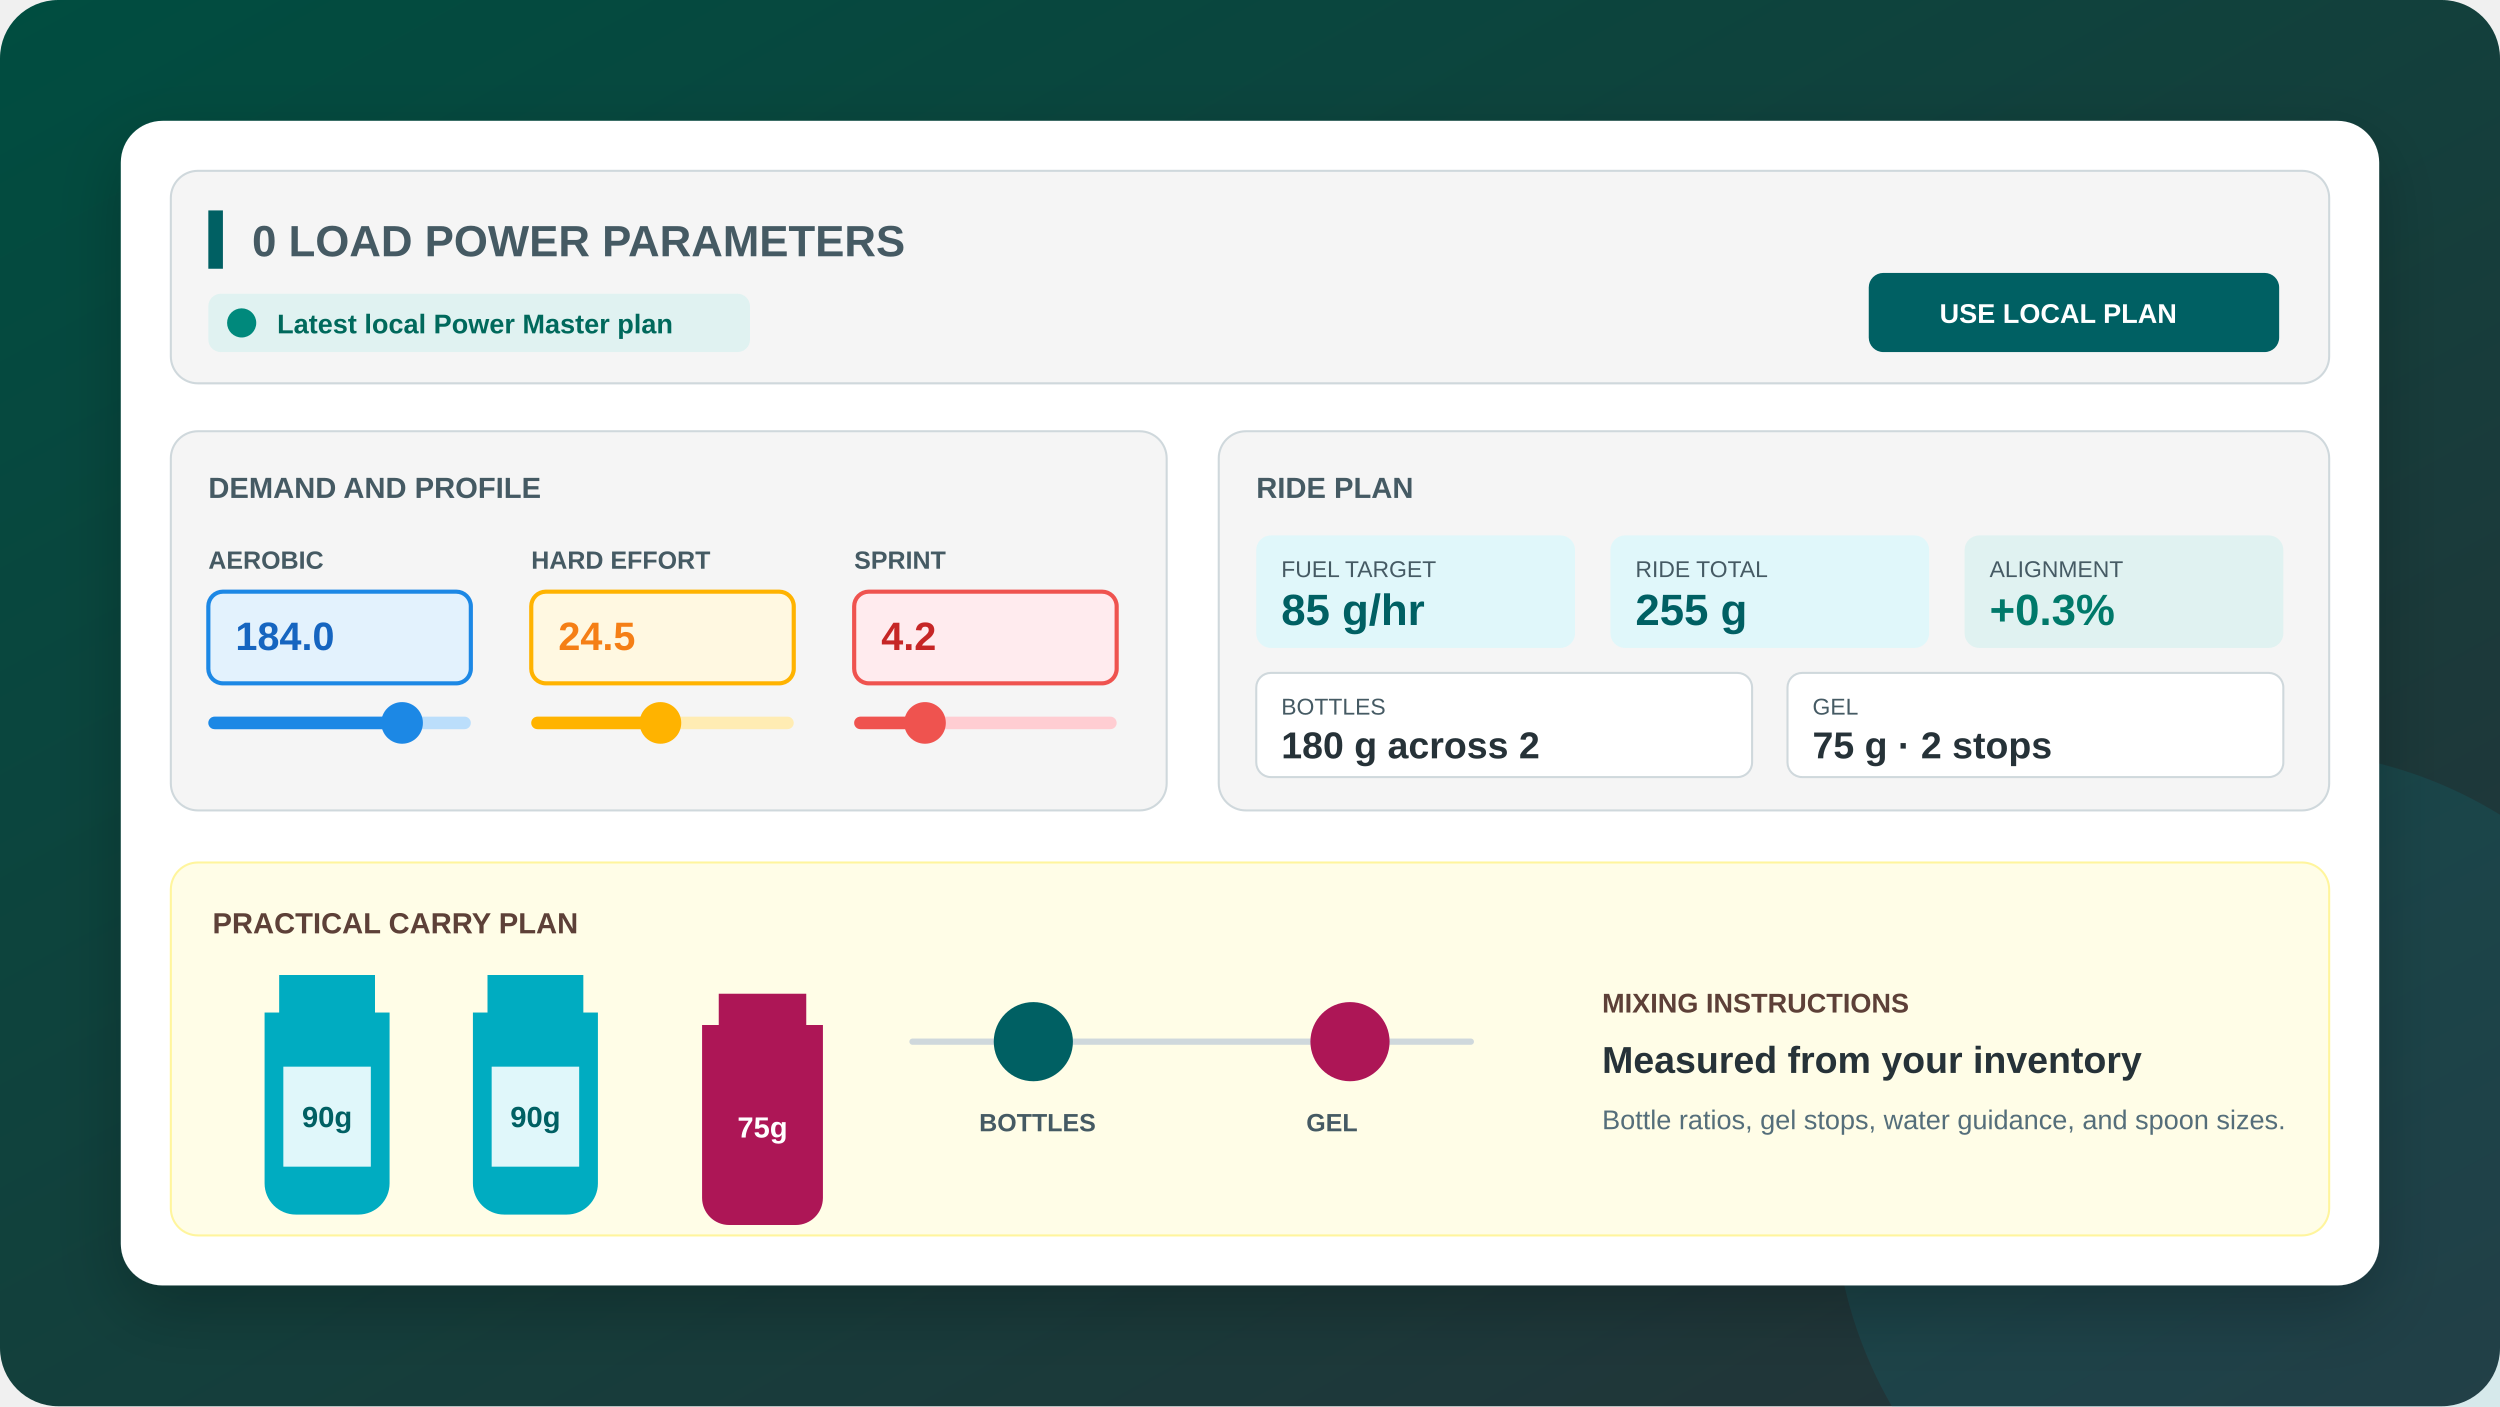
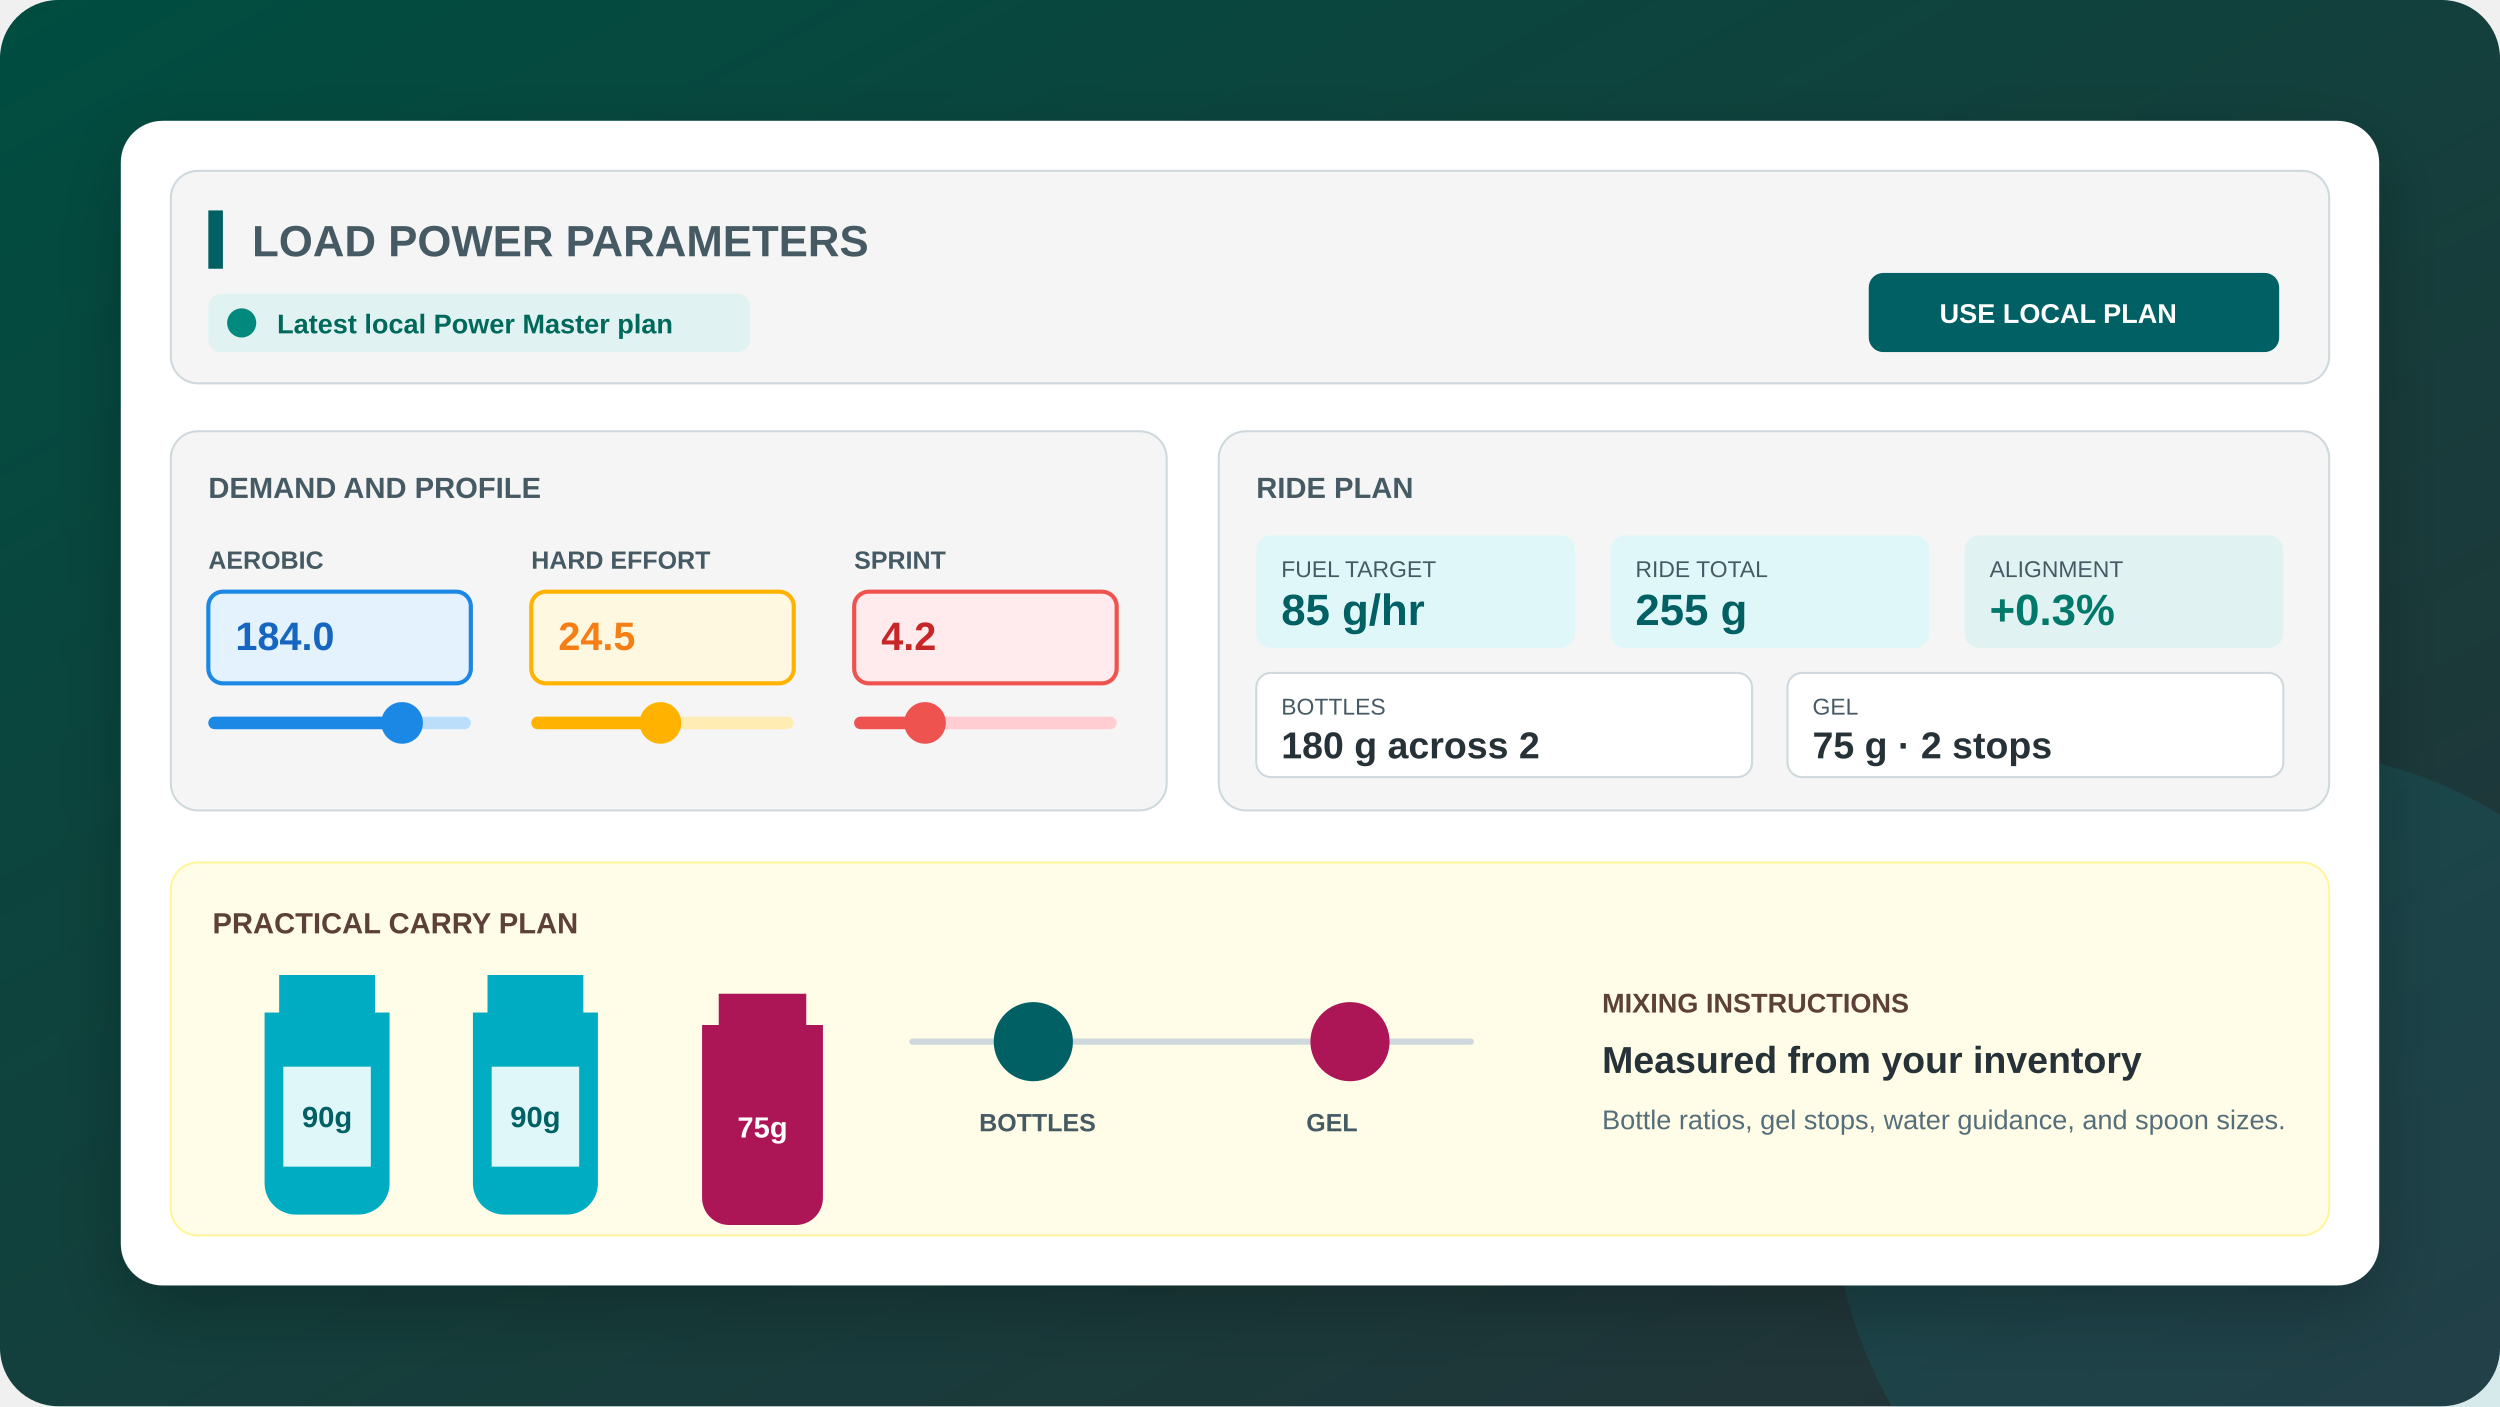
<svg xmlns="http://www.w3.org/2000/svg" viewBox="0 0 1200 675" role="img" aria-labelledby="title desc">
  <defs>
    <linearGradient id="bg" x1="0" y1="0" x2="1" y2="1">
      <stop stop-color="#004d40" />
      <stop offset="1" stop-color="#263238" />
    </linearGradient>
    <filter id="s">
      <feDropShadow dx="0" dy="12" stdDeviation="16" flood-opacity=".23" />
    </filter>
  </defs>
  <rect width="1200" height="675" rx="28" fill="url(#bg)" />
  <circle cx="1090" cy="570" r="210" fill="#00acc1" opacity=".11" />
  <g filter="url(#s)">
    <rect x="58" y="58" width="1084" height="559" rx="20" fill="#fff" />
    <rect x="82" y="82" width="1036" height="102" rx="13" fill="#f5f5f5" stroke="#cfd8dc" />
    <rect x="100" y="101" width="7" height="28" fill="#006064" />
-     <text x="121" y="123" font-family="Arial" font-size="21" font-weight="900" fill="#455a64">0  LOAD POWER PARAMETERS</text>
+     <text x="121" y="123" font-family="Arial" font-size="21" font-weight="900" fill="#455a64">LOAD POWER PARAMETERS</text>
    <rect x="100" y="141" width="260" height="28" rx="6" fill="#e0f2f1" />
    <circle cx="116" cy="155" r="7" fill="#00897b" />
    <text x="133" y="160" font-family="Arial" font-size="13" font-weight="800" fill="#00695c">Latest local Power Master plan</text>
    <rect x="897" y="131" width="197" height="38" rx="7" fill="#006064" />
    <text x="931" y="155" font-family="Arial" font-size="13" font-weight="800" fill="#fff">USE LOCAL PLAN</text>
    <g transform="translate(82 207)">
      <rect width="478" height="182" rx="13" fill="#f5f5f5" stroke="#cfd8dc" />
      <text x="18" y="32" font-family="Arial" font-size="14" font-weight="900" fill="#455a64">DEMAND AND PROFILE</text>
      <text x="18" y="66" font-family="Arial" font-size="12" font-weight="800" fill="#455a64">AEROBIC</text>
      <rect x="18" y="77" width="126" height="44" rx="7" fill="#e3f2fd" stroke="#1e88e5" stroke-width="2" />
      <text x="31" y="105" font-family="Arial" font-size="19" font-weight="900" fill="#1565c0">184.0</text>
      <rect x="18" y="137" width="126" height="6" rx="3" fill="#bbdefb" />
      <rect x="18" y="137" width="93" height="6" rx="3" fill="#1e88e5" />
      <circle cx="111" cy="140" r="10" fill="#1e88e5" />
      <text x="173" y="66" font-family="Arial" font-size="12" font-weight="800" fill="#455a64">HARD EFFORT</text>
      <rect x="173" y="77" width="126" height="44" rx="7" fill="#fff8e1" stroke="#ffb300" stroke-width="2" />
      <text x="186" y="105" font-family="Arial" font-size="19" font-weight="900" fill="#f57f17">24.5</text>
      <rect x="173" y="137" width="126" height="6" rx="3" fill="#ffecb3" />
      <rect x="173" y="137" width="62" height="6" rx="3" fill="#ffb300" />
      <circle cx="235" cy="140" r="10" fill="#ffb300" />
      <text x="328" y="66" font-family="Arial" font-size="12" font-weight="800" fill="#455a64">SPRINT</text>
      <rect x="328" y="77" width="126" height="44" rx="7" fill="#ffebee" stroke="#ef5350" stroke-width="2" />
      <text x="341" y="105" font-family="Arial" font-size="19" font-weight="900" fill="#c62828">4.2</text>
      <rect x="328" y="137" width="126" height="6" rx="3" fill="#ffcdd2" />
      <rect x="328" y="137" width="34" height="6" rx="3" fill="#ef5350" />
      <circle cx="362" cy="140" r="10" fill="#ef5350" />
    </g>
    <g transform="translate(585 207)">
      <rect width="533" height="182" rx="13" fill="#f5f5f5" stroke="#cfd8dc" />
      <text x="18" y="32" font-family="Arial" font-size="14" font-weight="900" fill="#455a64">RIDE PLAN</text>
      <g font-family="Arial">
        <rect x="18" y="50" width="153" height="54" rx="7" fill="#e0f7fa" stroke-left="#00acc1" />
        <text x="30" y="70" font-size="11" fill="#455a64">FUEL TARGET</text>
        <text x="30" y="93" font-size="21" font-weight="900" fill="#006064">85 g/hr</text>
        <rect x="188" y="50" width="153" height="54" rx="7" fill="#e0f7fa" />
        <text x="200" y="70" font-size="11" fill="#455a64">RIDE TOTAL</text>
        <text x="200" y="93" font-size="21" font-weight="900" fill="#006064">255 g</text>
        <rect x="358" y="50" width="153" height="54" rx="7" fill="#e0f2f1" />
        <text x="370" y="70" font-size="11" fill="#455a64">ALIGNMENT</text>
        <text x="370" y="93" font-size="21" font-weight="900" fill="#00796b">+0.3%</text>
        <rect x="18" y="116" width="238" height="50" rx="7" fill="#fff" stroke="#cfd8dc" />
        <text x="30" y="136" font-size="11" fill="#455a64">BOTTLES</text>
        <text x="30" y="157" font-size="18" font-weight="900" fill="#263238">180 g across 2</text>
        <rect x="273" y="116" width="238" height="50" rx="7" fill="#fff" stroke="#cfd8dc" />
        <text x="285" y="136" font-size="11" fill="#455a64">GEL</text>
        <text x="285" y="157" font-size="18" font-weight="900" fill="#263238">75 g · 2 stops</text>
      </g>
    </g>
    <g transform="translate(82 414)">
      <rect width="1036" height="179" rx="13" fill="#fffde7" stroke="#fff59d" />
      <text x="20" y="34" font-family="Arial" font-size="14" font-weight="900" fill="#5d4037">PRACTICAL CARRY PLAN</text>
      <g transform="translate(34 54)">
        <path d="M18 0h46v18H18zM11 18h60v82a15 15 0 0 1-15 15H26a15 15 0 0 1-15-15V18Z" fill="#00acc1" />
        <path d="M20 44h42v48H20z" fill="#e0f7fa" />
        <text x="41" y="73" text-anchor="middle" font-family="Arial" font-size="14" font-weight="900" fill="#006064">90g</text>
      </g>
      <g transform="translate(134 54)">
        <path d="M18 0h46v18H18zM11 18h60v82a15 15 0 0 1-15 15H26a15 15 0 0 1-15-15V18Z" fill="#00acc1" />
        <path d="M20 44h42v48H20z" fill="#e0f7fa" />
        <text x="41" y="73" text-anchor="middle" font-family="Arial" font-size="14" font-weight="900" fill="#006064">90g</text>
      </g>
      <g transform="translate(245 63)">
        <path d="M18 0h42v15H18zM10 15h58v83a13 13 0 0 1-13 13H23a13 13 0 0 1-13-13V15Z" fill="#ad1457" />
        <text x="39" y="69" text-anchor="middle" font-family="Arial" font-size="14" font-weight="900" fill="#fff">75g</text>
      </g>
      <path d="M356 86h268" stroke="#cfd8dc" stroke-width="3" stroke-linecap="round" />
      <circle cx="414" cy="86" r="19" fill="#006064" />
      <circle cx="566" cy="86" r="19" fill="#ad1457" />
      <text x="388" y="129" font-family="Arial" font-size="12" font-weight="800" fill="#455a64">BOTTLES</text>
      <text x="545" y="129" font-family="Arial" font-size="12" font-weight="800" fill="#455a64">GEL</text>
      <text x="687" y="72" font-family="Arial" font-size="13" font-weight="800" fill="#5d4037">MIXING INSTRUCTIONS</text>
      <text x="687" y="101" font-family="Arial" font-size="18" font-weight="900" fill="#263238">Measured from your inventory</text>
      <text x="687" y="128" font-family="Arial" font-size="13" fill="#546e7a">Bottle ratios, gel stops, water guidance, and spoon sizes.</text>
    </g>
  </g>
</svg>
